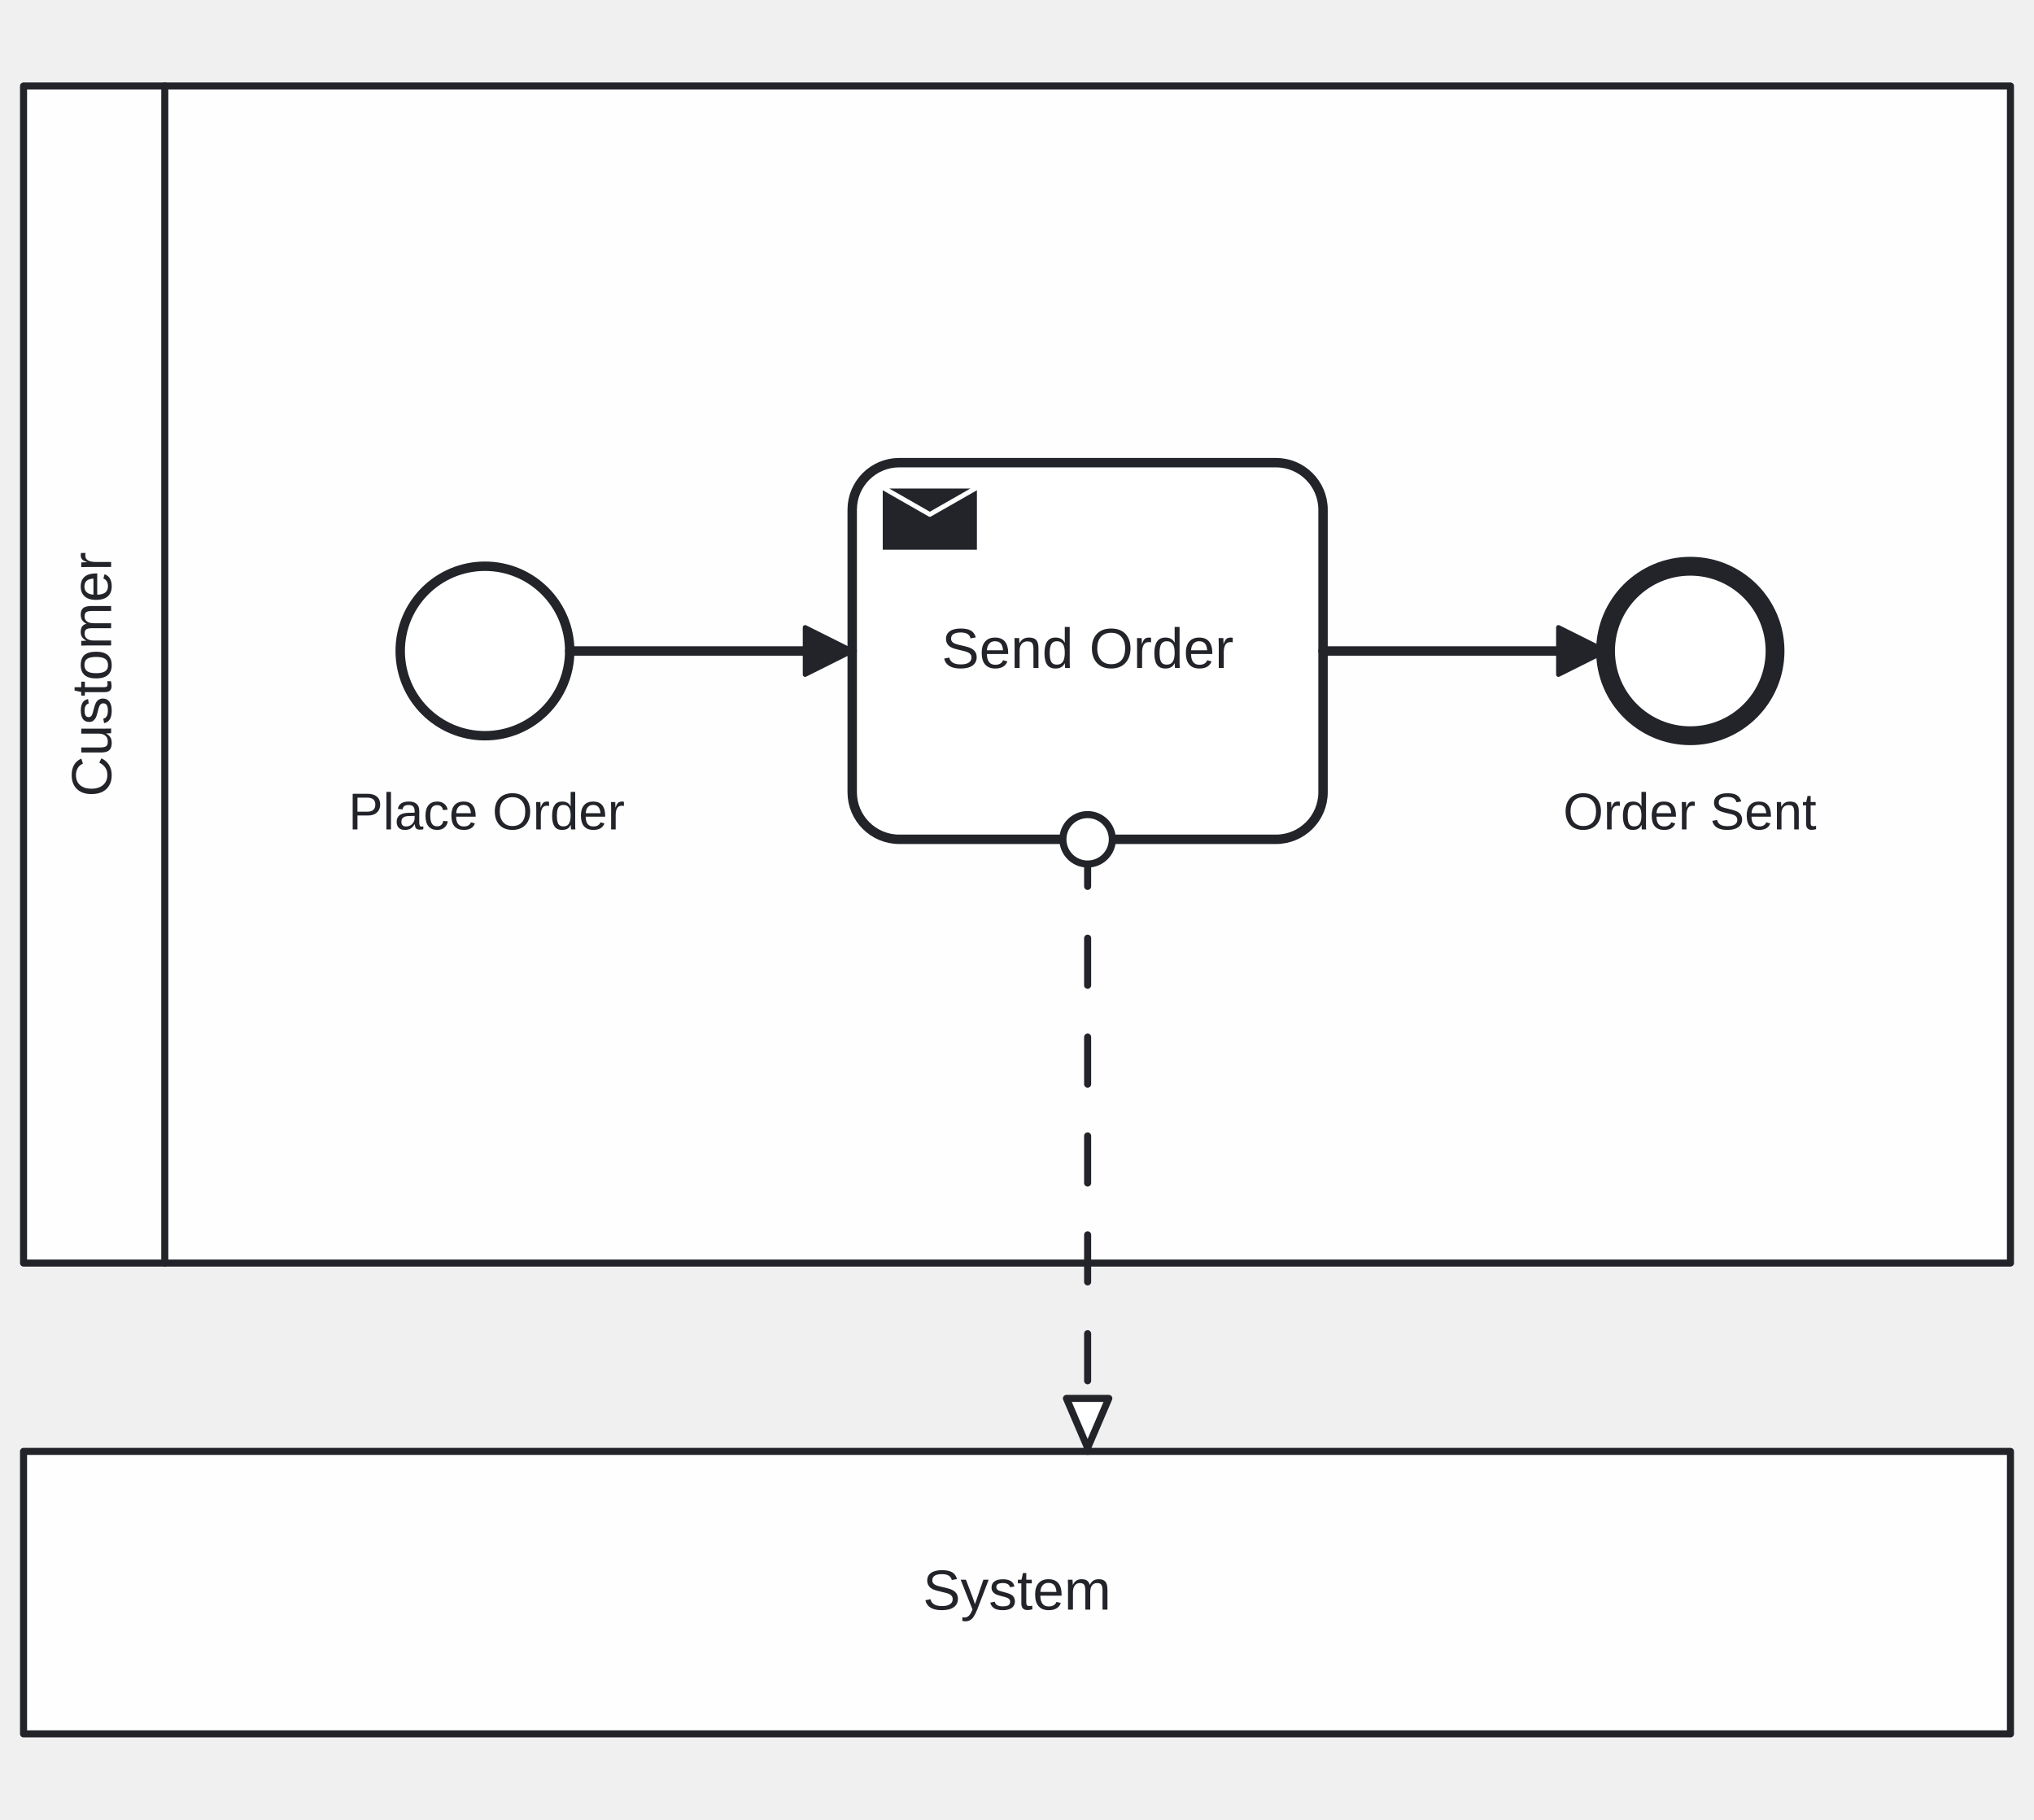
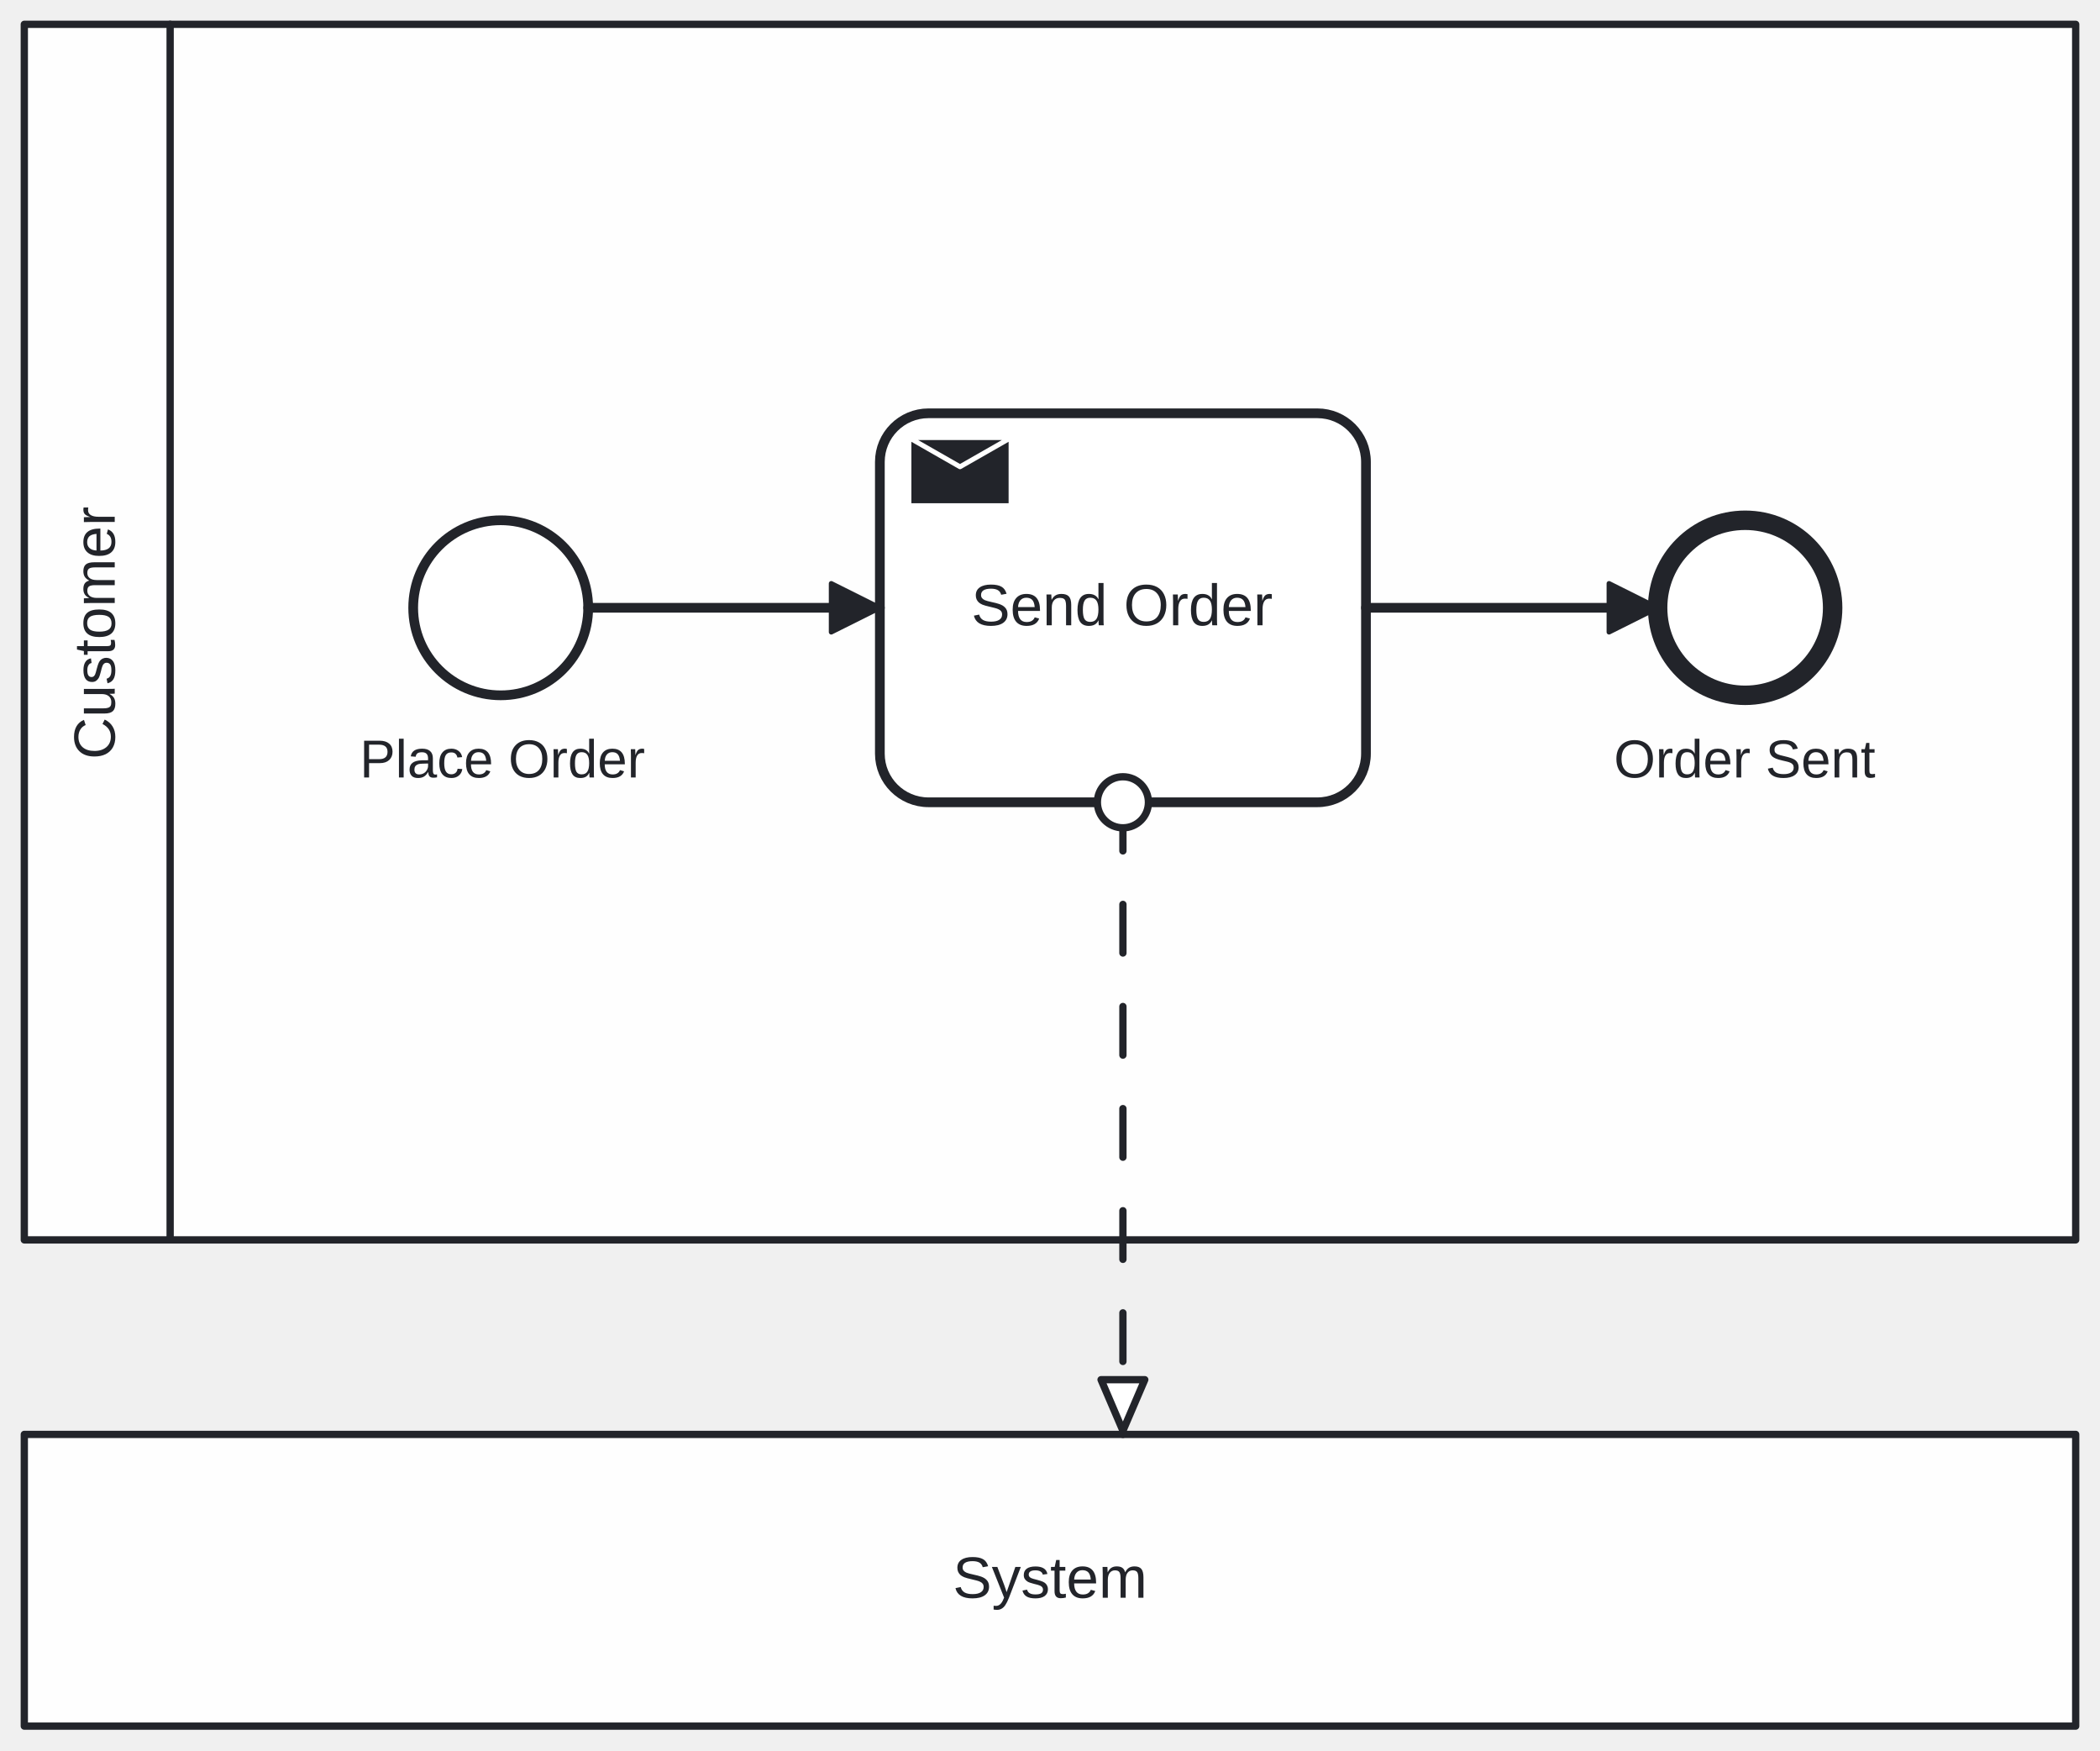
- <svg xmlns="http://www.w3.org/2000/svg" width="589" height="527" viewBox="157 167 432 360" version="1.1">
+ <svg xmlns="http://www.w3.org/2000/svg" width="432" height="360" viewBox="157 77 432 360" version="1.1">
+   <defs>
+     <pattern id="djs-grid-pattern-255178" width="10" height="10" patternUnits="userSpaceOnUse">
+       <circle cx="0.5" cy="0.5" r="0.5" style="fill: rgb(204, 204, 204);" />
+     </pattern>
+   </defs>
  <g class="djs-group">
-     <g class="djs-element djs-shape" data-element-id="Participant_1kju1v4" style="display: block;" transform="translate(162, 172)">
+     <g class="djs-element djs-shape" data-element-id="Participant_1kju1v4" style="display: block;" transform="matrix(1 0 0 1 162 82)">
      <g class="djs-visual">
-         <rect x="0" y="0" width="422" height="250" rx="0" ry="0" style="stroke-linecap: round; stroke-linejoin: round; stroke: hsl(225, 10%, 15%); stroke-width: 1.5px; fill: white; fill-opacity: 0.95;" />
-         <path style="fill: none; stroke-linecap: round; stroke-linejoin: round; stroke: hsl(225, 10%, 15%); stroke-width: 1.5px;" d="M30,0L30,250" />
-         <text style="font-family: Arial, sans-serif; font-size: 12px; font-weight: normal; fill: hsl(225, 10%, 15%);" lineHeight="1.2" class="djs-label" transform="matrix(-1.8369701987210297e-16, -1, 1, -1.8369701987210297e-16, 0, 250)">
-           <tspan x="98.996" y="18.6">Customer</tspan>
+         <rect x="0" y="0" width="422" height="250" rx="0" ry="0" style="stroke-linecap: round; stroke-linejoin: round; stroke: rgb(34, 36, 42); stroke-width: 1.5px; fill: white; fill-opacity: 0.95;" />
+         <path style="fill: none; stroke-linecap: round; stroke-linejoin: round; stroke: rgb(34, 36, 42); stroke-width: 1.5px;" d="M30,0L30,250" />
+         <text lineHeight="1.2" class="djs-label" style="font-family: Arial, sans-serif; font-size: 12px; font-weight: normal; fill: rgb(34, 36, 42);" transform="matrix(-1.83697e-16 -1 1 -1.83697e-16 0 250)">
+           <tspan x="98.808" y="18.6">Customer</tspan>
        </text>
      </g>
-       <rect x="-5" y="-5" rx="4" width="432" height="260" style="fill: none;" class="djs-outline" />
-       <rect style="fill: none; stroke-opacity: 0; stroke: white; stroke-width: 15px;" class="djs-hit djs-hit-no-move" x="0" y="0" width="422" height="250" />
-       <rect style="fill: none; stroke-opacity: 0; stroke: white; stroke-width: 15px;" class="djs-hit djs-hit-click-stroke" x="0" y="0" width="422" height="250" />
-       <rect style="fill: none; stroke-opacity: 0; stroke: white; stroke-width: 15px;" class="djs-hit djs-hit-all" x="0" y="0" width="30" height="250" />
+       <rect x="-5" y="-5" rx="4" width="432" height="260" class="djs-outline" style="fill: none;" />
+       <rect class="djs-hit djs-hit-no-move" x="0" y="0" width="422" height="250" style="fill: none; stroke-opacity: 0; stroke: white; stroke-width: 15px;" />
+       <rect class="djs-hit djs-hit-click-stroke" x="0" y="0" width="422" height="250" style="fill: none; stroke-opacity: 0; stroke: white; stroke-width: 15px;" />
+       <rect class="djs-hit djs-hit-all" x="0" y="0" width="30" height="250" style="fill: none; stroke-opacity: 0; stroke: white; stroke-width: 15px;" />
    </g>
    <g class="djs-children">
      <g class="djs-group">
-         <g class="djs-element djs-shape" data-element-id="Activity_0umkpno" style="display: block;" transform="translate(338, 252)">
+         <g class="djs-element djs-shape" data-element-id="Activity_0umkpno" style="display: block;" transform="matrix(1 0 0 1 338 162)">
          <g class="djs-visual">
-             <rect x="0" y="0" width="100" height="80" rx="10" ry="10" style="stroke-linecap: round; stroke-linejoin: round; stroke: hsl(225, 10%, 15%); stroke-width: 2px; fill: white; fill-opacity: 0.95;" />
-             <text style="font-family: Arial, sans-serif; font-size: 12px; font-weight: normal; fill: hsl(225, 10%, 15%);" lineHeight="1.2" class="djs-label">
-               <tspan x="18.986" y="43.6">Send Order</tspan>
+             <rect x="0" y="0" width="100" height="80" rx="10" ry="10" style="stroke-linecap: round; stroke-linejoin: round; stroke: rgb(34, 36, 42); stroke-width: 2px; fill: white; fill-opacity: 0.95;" />
+             <text lineHeight="1.2" class="djs-label" style="font-family: Arial, sans-serif; font-size: 12px; font-weight: normal; fill: rgb(34, 36, 42);">
+               <tspan x="18.801" y="43.6">Send Order</tspan>
            </text>
-             <path style="fill: hsl(225, 10%, 15%); stroke-linecap: round; stroke-linejoin: round; stroke: white; stroke-width: 1px;" d="m 5.985,4.998 l 0,14 l 21,0 l 0,-14 z l 10.5,6 l 10.5,-6" />
+             <path d="m 5.985,4.998 l 0,14 l 21,0 l 0,-14 z l 10.5,6 l 10.5,-6" style="fill: rgb(34, 36, 42); stroke-linecap: round; stroke-linejoin: round; stroke: white; stroke-width: 1px;" />
          </g>
-           <rect style="fill: none; stroke-opacity: 0; stroke: white; stroke-width: 15px;" class="djs-hit djs-hit-all" x="0" y="0" width="100" height="80" />
-           <rect x="-5" y="-5" rx="14" width="110" height="90" style="fill: none;" class="djs-outline" />
+           <rect class="djs-hit djs-hit-all" x="0" y="0" width="100" height="80" style="fill: none; stroke-opacity: 0; stroke: white; stroke-width: 15px;" />
+           <rect x="-5" y="-5" rx="14" width="110" height="90" class="djs-outline" style="fill: none;" />
        </g>
      </g>
      <g class="djs-group">
-         <g class="djs-element djs-shape" data-element-id="Event_0fdolr2" style="display: block;" transform="translate(498, 274)">
+         <g class="djs-element djs-shape" data-element-id="Event_0fdolr2" style="display: block;" transform="matrix(1 0 0 1 498 184)">
          <g class="djs-visual">
-             <circle cx="18" cy="18" r="18" style="stroke-linecap: round; stroke-linejoin: round; stroke: hsl(225, 10%, 15%); stroke-width: 4px; fill: white; fill-opacity: 0.95;" />
+             <circle cx="18" cy="18" r="18" style="stroke-linecap: round; stroke-linejoin: round; stroke: rgb(34, 36, 42); stroke-width: 4px; fill: white; fill-opacity: 0.95;" />
          </g>
-           <rect style="fill: none; stroke-opacity: 0; stroke: white; stroke-width: 15px;" class="djs-hit djs-hit-all" x="0" y="0" width="36" height="36" />
-           <circle cx="18" cy="18" r="24" style="fill: none;" class="djs-outline" />
+           <rect class="djs-hit djs-hit-all" x="0" y="0" width="36" height="36" style="fill: none; stroke-opacity: 0; stroke: white; stroke-width: 15px;" />
+           <circle cx="18" cy="18" r="24" class="djs-outline" style="fill: none;" />
        </g>
      </g>
      <g class="djs-group">
-         <g class="djs-element djs-shape" data-element-id="Event_0rkf2lz" style="display: block;" transform="translate(242, 274)">
+         <g class="djs-element djs-shape" data-element-id="Event_1k64fqs" style="display: block;" transform="matrix(1 0 0 1 242 184)">
          <g class="djs-visual">
-             <circle cx="18" cy="18" r="18" style="stroke-linecap: round; stroke-linejoin: round; stroke: hsl(225, 10%, 15%); stroke-width: 2px; fill: white; fill-opacity: 0.95;" />
+             <circle cx="18" cy="18" r="18" style="stroke-linecap: round; stroke-linejoin: round; stroke: rgb(34, 36, 42); stroke-width: 2px; fill: white; fill-opacity: 0.95;" />
          </g>
-           <rect style="fill: none; stroke-opacity: 0; stroke: white; stroke-width: 15px;" class="djs-hit djs-hit-all" x="0" y="0" width="36" height="36" />
-           <circle cx="18" cy="18" r="23" style="fill: none;" class="djs-outline" />
+           <rect class="djs-hit djs-hit-all" x="0" y="0" width="36" height="36" style="fill: none; stroke-opacity: 0; stroke: white; stroke-width: 15px;" />
+           <circle cx="18" cy="18" r="23" class="djs-outline" style="fill: none;" />
        </g>
      </g>
      <g class="djs-group">
-         <g class="djs-element djs-connection" data-element-id="Flow_0b8esdu" style="display: block;">
+         <g class="djs-element djs-connection" data-element-id="Flow_03wruyw" style="display: block;">
          <g class="djs-visual">
            <defs>
-               <marker id="marker-seq-0" viewBox="0 0 20 20" refX="11" refY="10" markerWidth="10" markerHeight="10" orient="auto">
-                 <path d="M 1 5 L 11 10 L 1 15 Z" style="stroke-linecap: round; stroke-linejoin: round; stroke: hsl(225, 10%, 15%); stroke-width: 1px; fill: hsl(225, 10%, 15%);" />
+               <marker id="marker-byf2ko3k5jsspdf6nyo5b3mux" viewBox="0 0 20 20" refX="11" refY="10" markerWidth="10" markerHeight="10" orient="auto">
+                 <path d="M 1 5 L 11 10 L 1 15 Z" style="stroke-linecap: round; stroke-linejoin: round; stroke: rgb(34, 36, 42); stroke-width: 1px; fill: rgb(34, 36, 42);" />
              </marker>
            </defs>
-             <path style="fill: none; stroke-linecap: round; stroke-linejoin: round; stroke: hsl(225, 10%, 15%); stroke-width: 2px; marker-end: url(#marker-seq-0);" data-corner-radius="5" d="M278,292L338,292" />
+             <path data-corner-radius="5" style="fill: none; stroke-linecap: round; stroke-linejoin: round; stroke: rgb(34, 36, 42); stroke-width: 2px; marker-end: url('#marker-byf2ko3k5jsspdf6nyo5b3mux');" d="M278,202L338,202" />
          </g>
-           <path d="M278,292L338,292" style="fill: none; stroke-opacity: 0; stroke: white; stroke-width: 15px;" class="djs-hit djs-hit-stroke" />
-           <rect x="273" y="287" rx="4" width="70" height="10" style="fill: none;" class="djs-outline" />
+           <path d="M278,202L338,202" class="djs-hit djs-hit-stroke" style="fill: none; stroke-opacity: 0; stroke: white; stroke-width: 15px;" />
+           <rect x="273" y="197" rx="4" width="70" height="10" class="djs-outline" style="fill: none;" />
        </g>
      </g>
      <g class="djs-group">
        <g class="djs-element djs-connection" data-element-id="Flow_1horjnb" style="display: block;">
          <g class="djs-visual">
            <defs>
-               <marker id="marker-seq-1" viewBox="0 0 20 20" refX="11" refY="10" markerWidth="10" markerHeight="10" orient="auto">
-                 <path d="M 1 5 L 11 10 L 1 15 Z" style="stroke-linecap: round; stroke-linejoin: round; stroke: hsl(225, 10%, 15%); stroke-width: 1px; fill: hsl(225, 10%, 15%);" />
+               <marker id="marker-4w0osltb9cl03f225jbeu2cfw" viewBox="0 0 20 20" refX="11" refY="10" markerWidth="10" markerHeight="10" orient="auto">
+                 <path d="M 1 5 L 11 10 L 1 15 Z" style="stroke-linecap: round; stroke-linejoin: round; stroke: rgb(34, 36, 42); stroke-width: 1px; fill: rgb(34, 36, 42);" />
              </marker>
            </defs>
-             <path style="fill: none; stroke-linecap: round; stroke-linejoin: round; stroke: hsl(225, 10%, 15%); stroke-width: 2px; marker-end: url(#marker-seq-1);" data-corner-radius="5" d="M438,292L498,292" />
+             <path data-corner-radius="5" style="fill: none; stroke-linecap: round; stroke-linejoin: round; stroke: rgb(34, 36, 42); stroke-width: 2px; marker-end: url('#marker-4w0osltb9cl03f225jbeu2cfw');" d="M438,202L498,202" />
          </g>
-           <path d="M438,292L498,292" style="fill: none; stroke-opacity: 0; stroke: white; stroke-width: 15px;" class="djs-hit djs-hit-stroke" />
-           <rect x="433" y="287" rx="4" width="70" height="10" style="fill: none;" class="djs-outline" />
+           <path d="M438,202L498,202" class="djs-hit djs-hit-stroke" style="fill: none; stroke-opacity: 0; stroke: white; stroke-width: 15px;" />
+           <rect x="433" y="197" rx="4" width="70" height="10" class="djs-outline" style="fill: none;" />
        </g>
      </g>
    </g>
  </g>
  <g class="djs-group">
-     <g class="djs-element djs-shape" data-element-id="Participant_0yixlru" style="display: block;" transform="translate(162, 462)">
+     <g class="djs-element djs-shape" data-element-id="Participant_0yixlru" style="display: block;" transform="matrix(1 0 0 1 162 372)">
      <g class="djs-visual">
-         <rect x="0" y="0" width="422" height="60" rx="0" ry="0" style="stroke-linecap: round; stroke-linejoin: round; stroke: hsl(225, 10%, 15%); stroke-width: 1.5px; fill: white; fill-opacity: 0.95;" />
-         <text style="font-family: Arial, sans-serif; font-size: 12px; font-weight: normal; fill: hsl(225, 10%, 15%);" lineHeight="1.2" class="djs-label">
-           <tspan x="190.996" y="33.6">System</tspan>
+         <rect x="0" y="0" width="422" height="60" rx="0" ry="0" style="stroke-linecap: round; stroke-linejoin: round; stroke: rgb(34, 36, 42); stroke-width: 1.5px; fill: white; fill-opacity: 0.95;" />
+         <text lineHeight="1.2" class="djs-label" style="font-family: Arial, sans-serif; font-size: 12px; font-weight: normal; fill: rgb(34, 36, 42);">
+           <tspan x="191.008" y="33.6">System</tspan>
        </text>
      </g>
-       <rect x="-5" y="-5" rx="4" width="432" height="70" style="fill: none;" class="djs-outline" />
-       <rect style="fill: none; stroke-opacity: 0; stroke: white; stroke-width: 15px;" class="djs-hit djs-hit-all" x="0" y="0" width="422" height="60" />
+       <rect x="-5" y="-5" rx="4" width="432" height="70" class="djs-outline" style="fill: none;" />
+       <rect class="djs-hit djs-hit-all" x="0" y="0" width="422" height="60" style="fill: none; stroke-opacity: 0; stroke: white; stroke-width: 15px;" />
+     </g>
+   </g>
+   <g class="djs-group">
+     <g class="djs-element djs-shape" data-element-id="Event_1k64fqs_label" style="display: block;" transform="matrix(1 0 0 1 231 227)">
+       <g class="djs-visual">
+         <text lineHeight="1.2" class="djs-label" style="font-family: Arial, sans-serif; font-size: 11px; font-weight: normal; fill: rgb(34, 36, 42);">
+           <tspan x="0" y="9.9">Place Order</tspan>
+         </text>
+       </g>
+       <rect class="djs-hit djs-hit-all" x="0" y="0" width="59" height="14" style="fill: none; stroke-opacity: 0; stroke: white; stroke-width: 15px;" />
+       <rect x="-5" y="-5" rx="4" width="69" height="24" class="djs-outline" style="fill: none;" />
+     </g>
+   </g>
+   <g class="djs-group">
+     <g class="djs-element djs-shape" data-element-id="Event_0fdolr2_label" style="display: block;" transform="matrix(1 0 0 1 489 227)">
+       <g class="djs-visual">
+         <text lineHeight="1.2" class="djs-label" style="font-family: Arial, sans-serif; font-size: 11px; font-weight: normal; fill: rgb(34, 36, 42);">
+           <tspan x="0" y="9.9">Order Sent</tspan>
+         </text>
+       </g>
+       <rect class="djs-hit djs-hit-all" x="0" y="0" width="55" height="14" style="fill: none; stroke-opacity: 0; stroke: white; stroke-width: 15px;" />
+       <rect x="-5" y="-5" rx="4" width="65" height="24" class="djs-outline" style="fill: none;" />
    </g>
  </g>
  <g class="djs-group">
    <g class="djs-element djs-connection" data-element-id="Flow_0pay6fu" style="display: block;">
      <g class="djs-visual">
        <defs>
-           <marker id="marker-seq-2" viewBox="0 0 20 20" refX="8.5" refY="5" markerWidth="20" markerHeight="20" orient="auto">
-             <path d="m 1 5 l 0 -3 l 7 3 l -7 3 z" style="stroke-linecap: round; stroke-linejoin: round; stroke: hsl(225, 10%, 15%); stroke-width: 1px; fill: white; stroke-dasharray: 10000,1;" />
+           <marker id="marker-dpzt0r1339fib0a8jj2ly9kn1" viewBox="0 0 20 20" refX="8.5" refY="5" markerWidth="20" markerHeight="20" orient="auto">
+             <path d="m 1 5 l 0 -3 l 7 3 l -7 3 z" style="stroke-linecap: round; stroke-linejoin: round; stroke: rgb(34, 36, 42); stroke-width: 1px; fill: white; stroke-dasharray: 10000, 1;" />
          </marker>
-           <marker id="marker-seq-3" viewBox="0 0 20 20" refX="6" refY="6" markerWidth="20" markerHeight="20" orient="auto">
-             <circle cx="6" cy="6" r="3.5" style="stroke-linecap: round; stroke-linejoin: round; stroke: hsl(225, 10%, 15%); stroke-width: 1px; fill: white; stroke-dasharray: 10000,1;" />
+           <marker id="marker-efl1c36ejbwe9sfomry0uzve8" viewBox="0 0 20 20" refX="6" refY="6" markerWidth="20" markerHeight="20" orient="auto">
+             <circle cx="6" cy="6" r="3.5" style="stroke-linecap: round; stroke-linejoin: round; stroke: rgb(34, 36, 42); stroke-width: 1px; fill: white; stroke-dasharray: 10000, 1;" />
          </marker>
        </defs>
-         <path style="fill: none; stroke-linecap: round; stroke-linejoin: round; stroke: hsl(225, 10%, 15%); stroke-width: 1.5px; marker-end: url(#marker-seq-2); marker-start: url(#marker-seq-3); stroke-dasharray: 10, 11;" data-corner-radius="5" d="M388,332L388,462" />
+         <path data-corner-radius="5" style="fill: none; stroke-linecap: round; stroke-linejoin: round; stroke: rgb(34, 36, 42); stroke-width: 1.5px; marker-end: url('#marker-dpzt0r1339fib0a8jj2ly9kn1'); marker-start: url('#marker-efl1c36ejbwe9sfomry0uzve8'); stroke-dasharray: 10, 11;" d="M388,242L388,372" />
      </g>
-       <path d="M388,332L388,462" style="fill: none; stroke-opacity: 0; stroke: white; stroke-width: 15px;" class="djs-hit djs-hit-stroke" />
-       <rect x="383" y="327" rx="4" width="10" height="140" style="fill: none;" class="djs-outline" />
-     </g>
-   </g>
-   <g class="djs-group">
-     <g class="djs-element djs-shape" data-element-id="Event_0fdolr2_label" style="display: block;" transform="translate(489, 320)">
-       <g class="djs-visual">
-         <text style="font-family: Arial, sans-serif; font-size: 11px; font-weight: normal; fill: hsl(225, 10%, 15%);" lineHeight="1.2" class="djs-label">
-           <tspan x="0" y="9.9">Order Sent</tspan>
-         </text>
-       </g>
-       <rect style="fill: none; stroke-opacity: 0; stroke: white; stroke-width: 15px;" class="djs-hit djs-hit-all" x="0" y="0" width="54" height="14" />
-       <rect x="-5" y="-5" rx="4" width="64" height="24" style="fill: none;" class="djs-outline" />
-     </g>
-   </g>
-   <g class="djs-group">
-     <g class="djs-element djs-shape" data-element-id="Event_0rkf2lz_label" style="display: block;" transform="translate(231, 320)">
-       <g class="djs-visual">
-         <text style="font-family: Arial, sans-serif; font-size: 11px; font-weight: normal; fill: hsl(225, 10%, 15%);" lineHeight="1.2" class="djs-label">
-           <tspan x="0" y="9.9">Place Order</tspan>
-         </text>
-       </g>
-       <rect style="fill: none; stroke-opacity: 0; stroke: white; stroke-width: 15px;" class="djs-hit djs-hit-all" x="0" y="0" width="59" height="14" />
-       <rect x="-5" y="-5" rx="4" width="69" height="24" style="fill: none;" class="djs-outline" />
+       <path d="M388,242L388,372" class="djs-hit djs-hit-stroke" style="fill: none; stroke-opacity: 0; stroke: white; stroke-width: 15px;" />
+       <rect x="383" y="237" rx="4" width="10" height="140" class="djs-outline" style="fill: none;" />
    </g>
  </g>
</svg>
